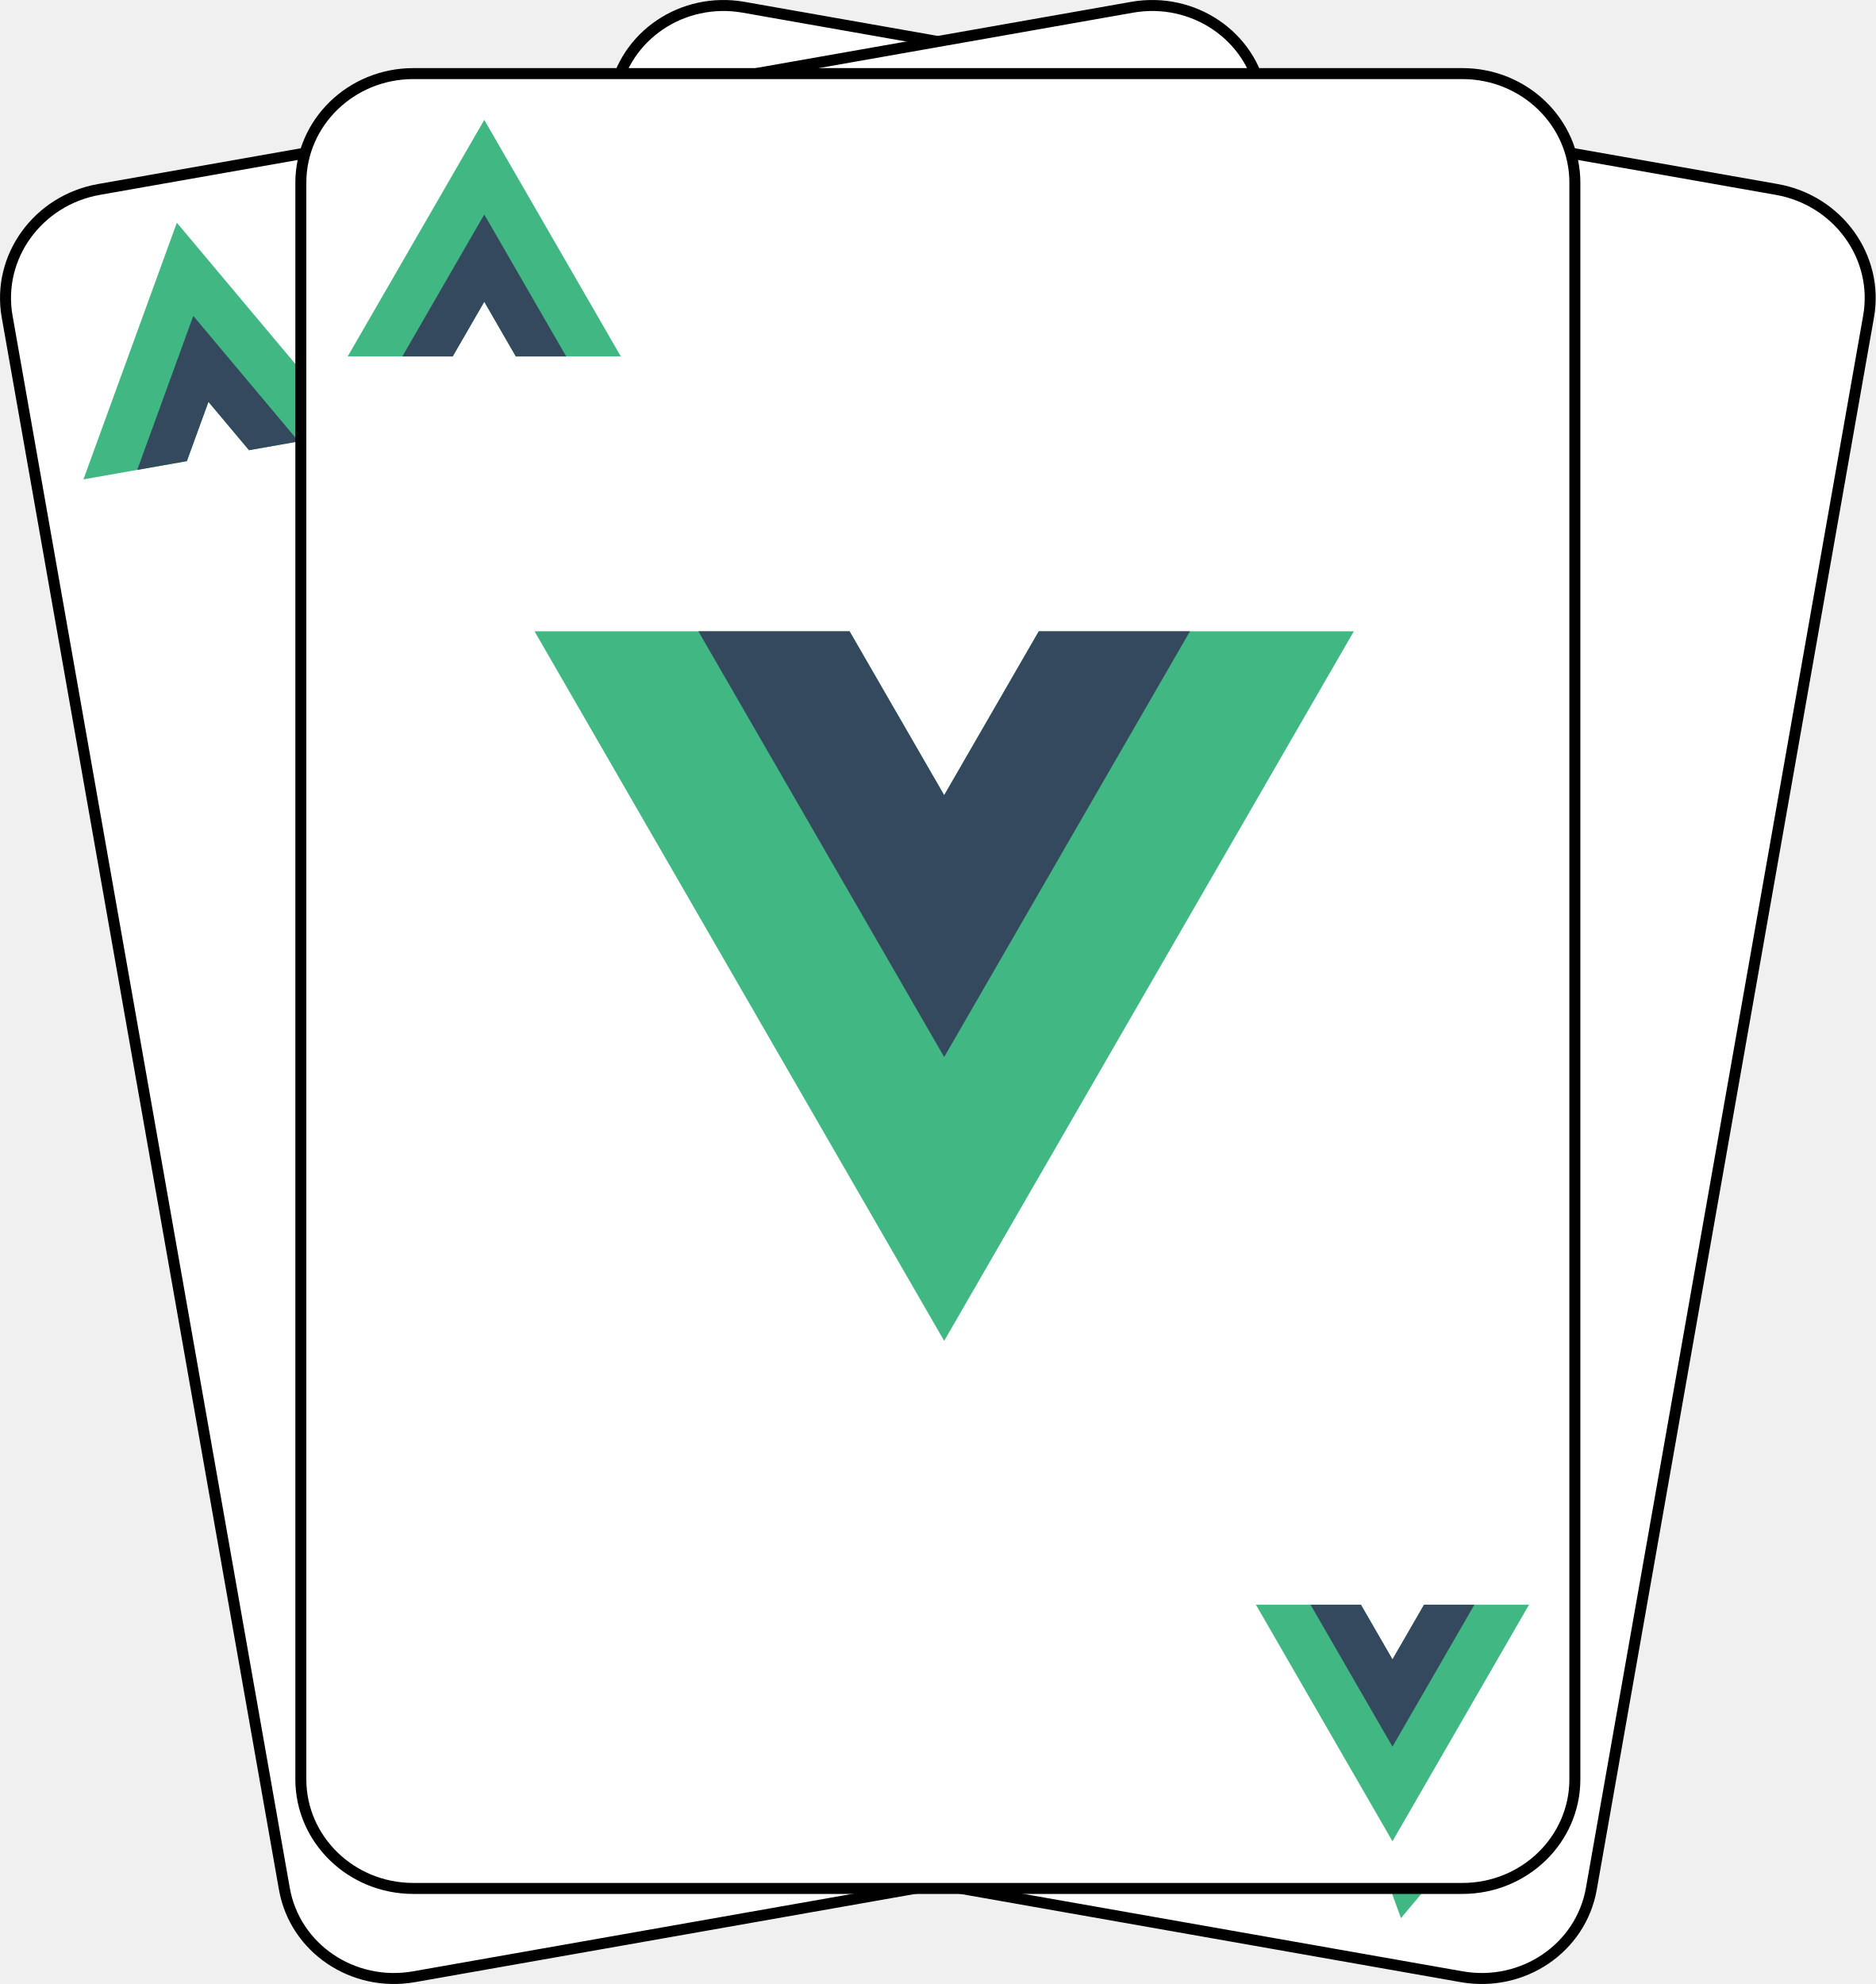
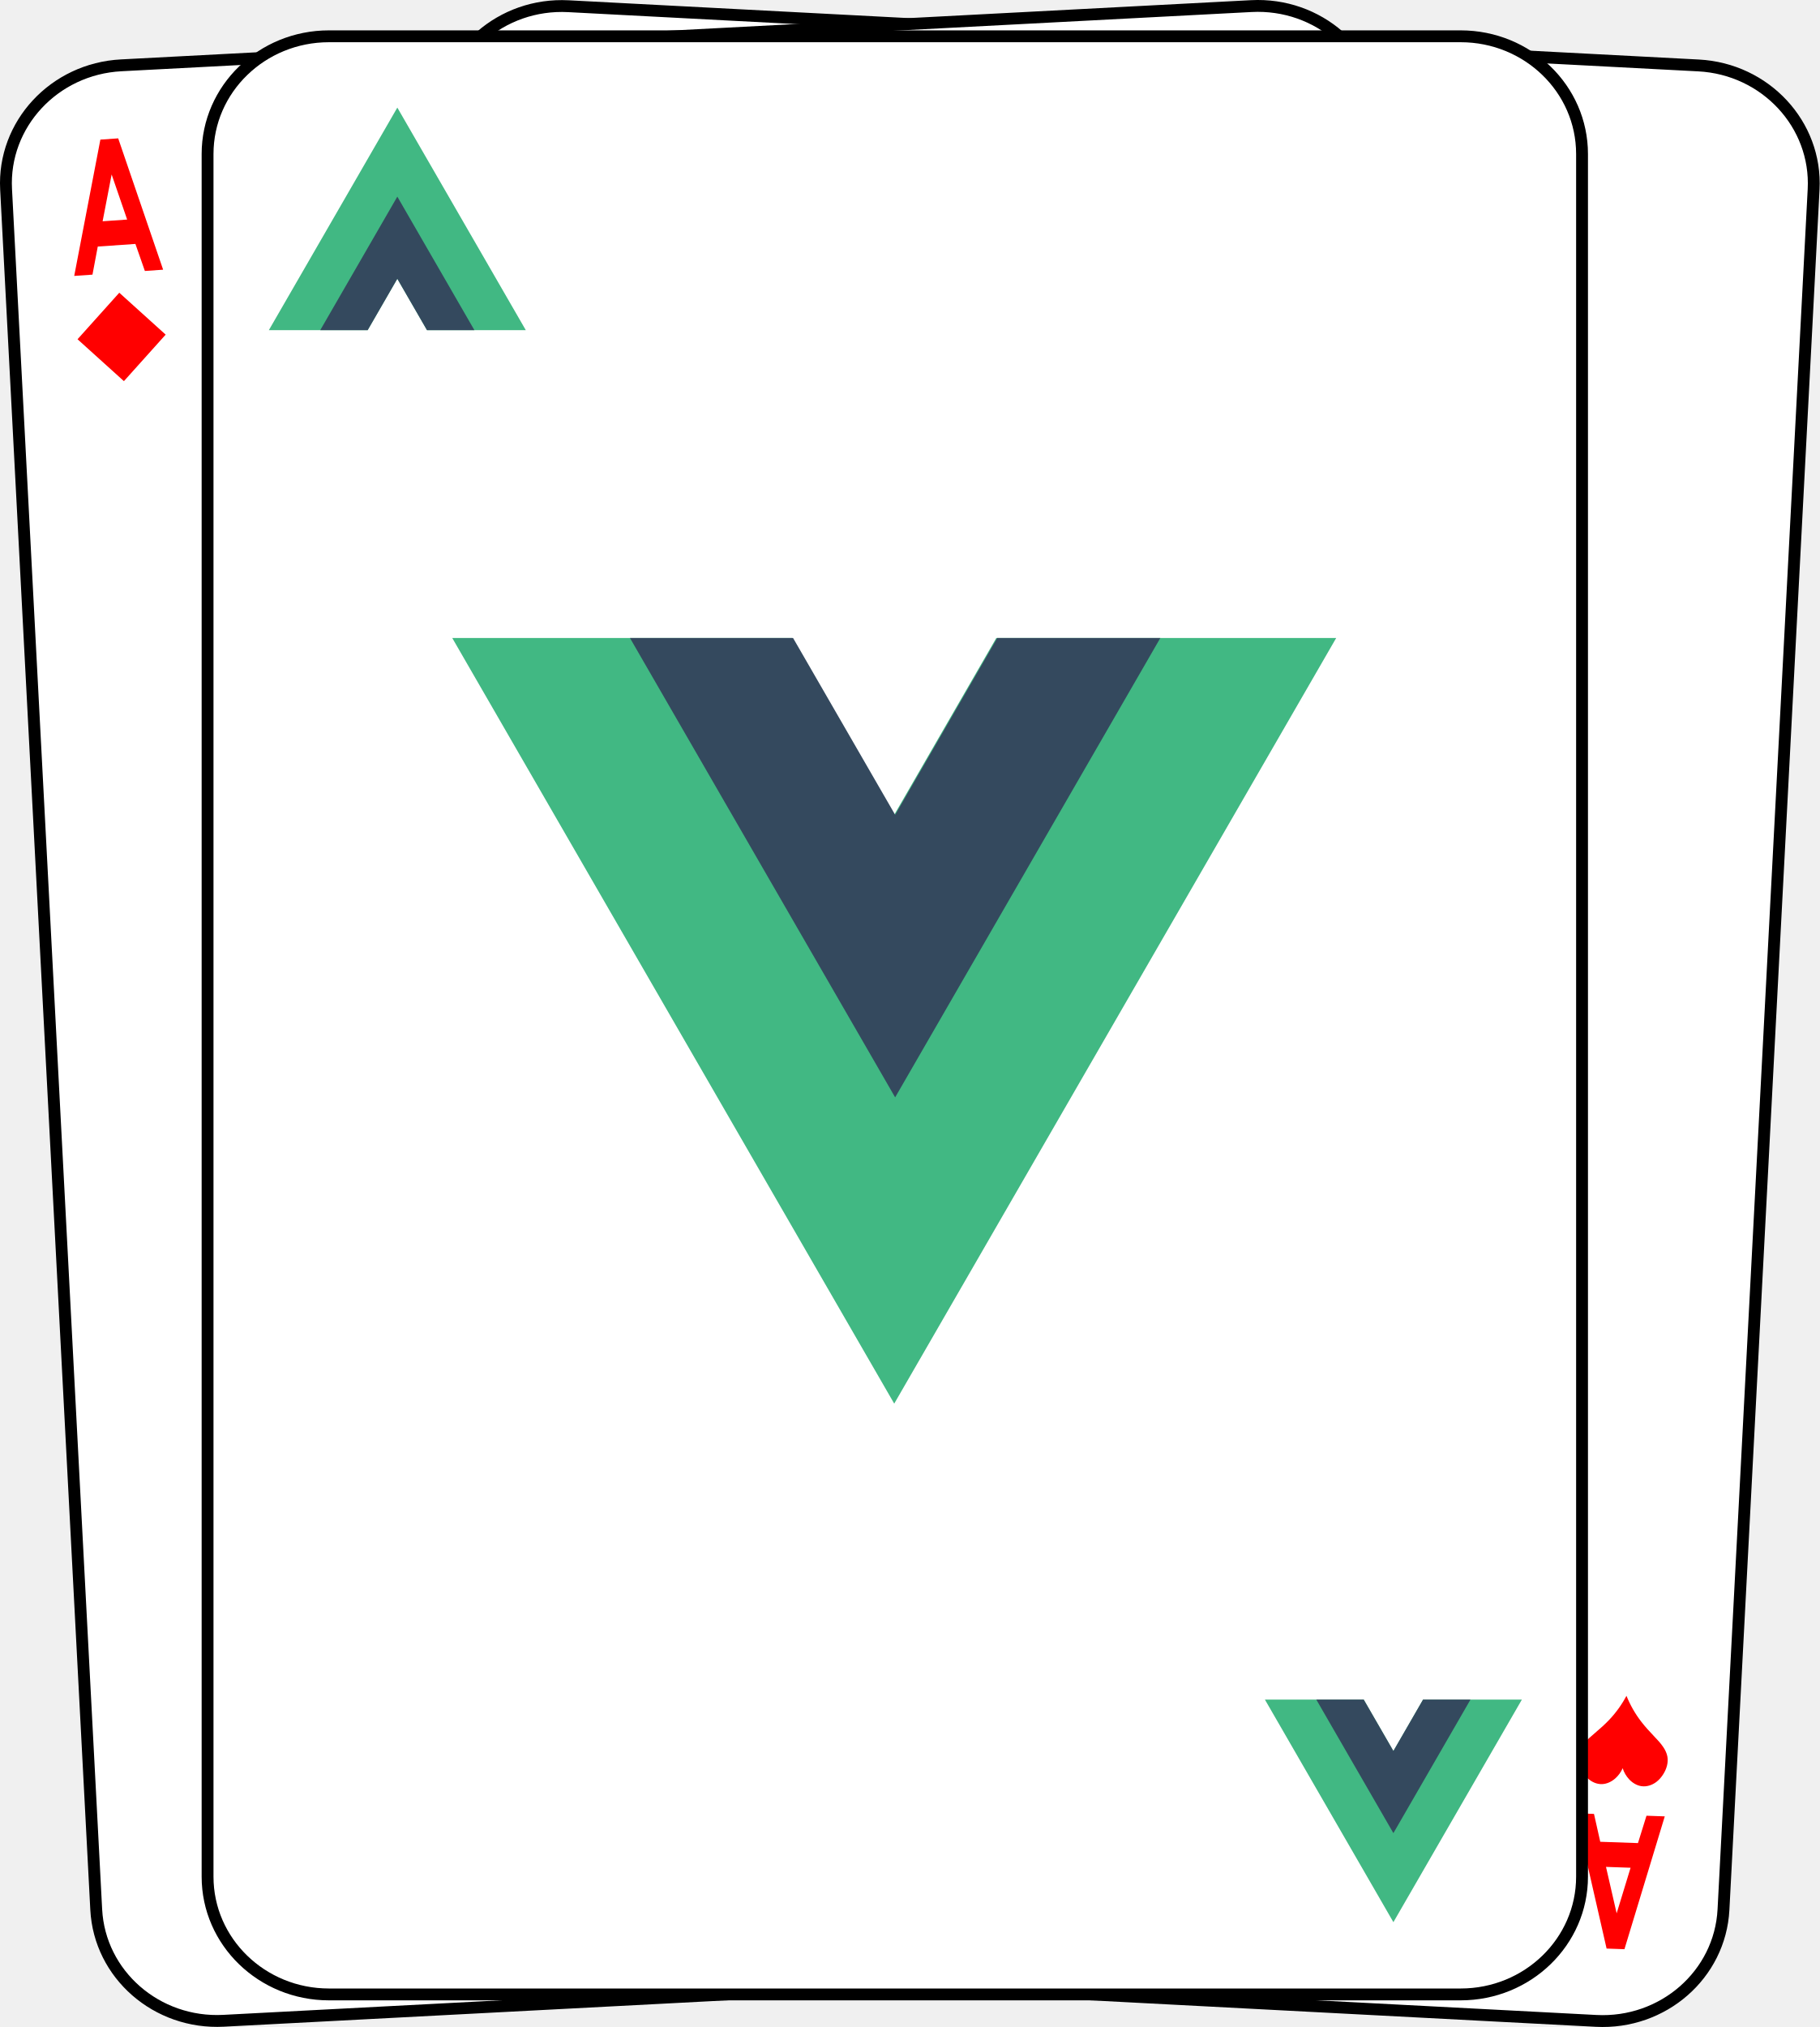
- <svg xmlns="http://www.w3.org/2000/svg" width="341.503" height="361.204" id="svg2" version="1.1">
+ <svg xmlns="http://www.w3.org/2000/svg" width="196.564" height="218.926" id="svg2" version="1.1">
  <defs id="defs4" />
-   <g transform="translate(53.09104,10.85206)" id="g1008" style="display:inline">
-     <g style="stroke-width:2;stroke-miterlimit:4.3;stroke-dasharray:none" transform="rotate(10,112.1926,343.2129)" id="g1006">
-       <rect style="opacity:1;fill:#ffffff;fill-opacity:1;stroke:#000000;stroke-width:2;stroke-linecap:butt;stroke-linejoin:miter;stroke-miterlimit:4.3;stroke-dasharray:none;stroke-opacity:1" id="rect968" width="231.955" height="330.408" x="1.022" y="1.022" ry="19.866" rx="20.485" />
-       <g style="fill:none;stroke:#000000;stroke-width:27.175;stroke-miterlimit:4.3;stroke-dasharray:none;stroke-opacity:1" id="g970" transform="matrix(0.07348588,0,0,0.07370838,-248.0173,214.2385)" />
-       <g transform="matrix(0.07348588,0,0,0.07370838,-248.0173,214.2385)" id="g972" style="fill:none;stroke:#000000;stroke-width:27.175;stroke-miterlimit:4.3;stroke-dasharray:none;stroke-opacity:1" clip-path="none" />
-       <g style="fill:none;stroke:#000000;stroke-width:27.175;stroke-miterlimit:4.3;stroke-dasharray:none;stroke-opacity:1" id="g974" transform="matrix(0.07348588,0,0,0.07370838,-248.0173,214.2385)" />
-       <g style="stroke-width:7.896;stroke-miterlimit:4.3;stroke-dasharray:none" transform="matrix(0.2532791,0,0,0.2532791,-4.940094,-7.010286)" id="g984">
-         <g style="stroke-width:7.896;stroke-miterlimit:4.3;stroke-dasharray:none" transform="translate(178.06,235.01)" id="g978">
-           <path style="stroke-width:7.896;stroke-miterlimit:4.3;stroke-dasharray:none" d="M 0,0 -22.669,-39.264 -45.338,0 h -75.491 L -22.669,-170.02 75.491,0 Z" fill="#41b883" id="path976" />
+   <g transform="translate(79.72587,4.717439)" id="g1008" style="display:inline">
+     <g id="right-card" transform="matrix(1.272641,0.06669625,-0.06669625,1.272641,-178.0144,-12.64208)">
+       <g id="g1006" transform="matrix(0.5022651,0,0,0.5022651,114.6848,-0.3357282)" style="stroke-width:2;stroke-miterlimit:4.3;stroke-dasharray:none">
+         <rect rx="20.485" ry="19.866" y="1.022" x="1.022" height="330.408" width="231.955" id="rect968" style="opacity:1;fill:#ffffff;fill-opacity:1;stroke:#000000;stroke-width:2;stroke-linecap:butt;stroke-linejoin:miter;stroke-miterlimit:4.3;stroke-dasharray:none;stroke-opacity:1" />
+         <g transform="matrix(0.07348588,0,0,0.07370838,-248.0173,214.2385)" id="g970" style="fill:none;stroke:#000000;stroke-width:27.175;stroke-miterlimit:4.3;stroke-dasharray:none;stroke-opacity:1" />
+         <g clip-path="none" style="fill:none;stroke:#000000;stroke-width:27.175;stroke-miterlimit:4.3;stroke-dasharray:none;stroke-opacity:1" id="g972" transform="matrix(0.07348588,0,0,0.07370838,-248.0173,214.2385)" />
+         <g transform="matrix(0.07348588,0,0,0.07370838,-248.0173,214.2385)" id="g974" style="fill:none;stroke:#000000;stroke-width:27.175;stroke-miterlimit:4.3;stroke-dasharray:none;stroke-opacity:1" />
+         <g id="g984" transform="matrix(0.2532791,0,0,0.2532791,-4.940094,-7.010286)" style="stroke-width:7.896;stroke-miterlimit:4.3;stroke-dasharray:none">
+           <g id="g978" transform="translate(178.06,235.01)" style="stroke-width:7.896;stroke-miterlimit:4.3;stroke-dasharray:none" />
+           <g id="g982" transform="translate(178.06,235.01)" style="stroke-width:7.896;stroke-miterlimit:4.3;stroke-dasharray:none" />
        </g>
-         <g style="stroke-width:7.896;stroke-miterlimit:4.3;stroke-dasharray:none" transform="translate(178.06,235.01)" id="g982">
-           <path style="stroke-width:7.896;stroke-miterlimit:4.3;stroke-dasharray:none" d="M 0,0 -22.669,-39.264 -45.338,0 H -81.565 L -22.669,-102.01 36.227,0 Z" fill="#34495e" id="path980" />
+         <g transform="matrix(0.7598371,0,0,-0.7598371,0.07876738,281.1232)" id="g994" style="stroke-width:2.632;stroke-miterlimit:4.3;stroke-dasharray:none">
+           <g transform="translate(178.06,235.01)" id="g988" style="stroke-width:2.632;stroke-miterlimit:4.3;stroke-dasharray:none" />
+           <g transform="translate(178.06,235.01)" id="g992" style="stroke-width:2.632;stroke-miterlimit:4.3;stroke-dasharray:none" />
+         </g>
+         <g transform="matrix(0.2532791,0,0,-0.2532791,160.4119,339.3014)" id="g1004" style="stroke-width:7.896;stroke-miterlimit:4.3;stroke-dasharray:none">
+           <g transform="translate(178.06,235.01)" id="g998" style="stroke-width:7.896;stroke-miterlimit:4.3;stroke-dasharray:none" />
+           <g transform="translate(178.06,235.01)" id="g1002" style="stroke-width:7.896;stroke-miterlimit:4.3;stroke-dasharray:none" />
        </g>
      </g>
-       <g style="stroke-width:2.632;stroke-miterlimit:4.3;stroke-dasharray:none" id="g994" transform="matrix(0.7598371,0,0,-0.7598371,0.07876738,281.1232)">
-         <g style="stroke-width:2.632;stroke-miterlimit:4.3;stroke-dasharray:none" id="g988" transform="translate(178.06,235.01)">
-           <path style="stroke-width:2.632;stroke-miterlimit:4.3;stroke-dasharray:none" id="path986" fill="#41b883" d="M 0,0 -22.669,-39.264 -45.338,0 h -75.491 L -22.669,-170.02 75.491,0 Z" />
+       <path id="path3940-9-6-6" d="m 222.537,138.49 c -0.355,0.762 -0.813,1.474 -1.357,2.109 -0.351,0.41 -0.737,0.787 -1.128,1.158 -0.305,0.289 -0.616,0.577 -0.866,0.917 -0.169,0.23 -0.31,0.485 -0.377,0.764 -0.122,0.505 0.011,1.046 0.26,1.499 0.146,0.266 0.333,0.51 0.563,0.704 0.342,0.288 0.788,0.461 1.231,0.423 0.406,-0.035 0.785,-0.242 1.082,-0.526 0.262,-0.252 0.466,-0.566 0.596,-0.91 0.13,0.344 0.334,0.658 0.596,0.91 0.296,0.285 0.676,0.492 1.082,0.526 0.443,0.038 0.889,-0.135 1.231,-0.423 0.23,-0.194 0.417,-0.438 0.563,-0.704 0.249,-0.453 0.382,-0.995 0.26,-1.499 -0.067,-0.279 -0.208,-0.534 -0.377,-0.764 -0.25,-0.34 -0.561,-0.628 -0.866,-0.917 -0.391,-0.37 -0.777,-0.748 -1.128,-1.158 -0.544,-0.635 -1.002,-1.347 -1.357,-2.109" style="fill:#ff0000;fill-opacity:1;stroke:none;stroke-width:0.401" />
+       <path id="path898" style="font-style:normal;font-variant:normal;font-weight:bold;font-stretch:normal;font-size:32.766px;line-height:1.25;font-family:'Levenim MT';-inkscape-font-specification:'Sans Bold';letter-spacing:0px;word-spacing:0px;fill:#ff0000;fill-opacity:1;stroke:none;stroke-width:0.401" d="m 218.765,148.648 1.551,-0.027 0.654,2.331 3.198,-0.056 0.599,-2.353 1.551,-0.027 -2.824,11.42 -1.514,0.026 z m 2.802,4.404 1.108,3.884 0.977,-3.921 z" />
+     </g>
+   </g>
+   <g transform="translate(79.72587,4.717439)" id="g966" style="display:inline">
+     <g id="left-card" transform="matrix(1.274387,0,0,1.274387,143.3555,-1.971272)">
+       <g id="g964" transform="matrix(0.5022651,0,0,0.5022651,-155.4511,-0.33573)" style="stroke-width:2;stroke-miterlimit:4.3;stroke-dasharray:none">
+         <g transform="matrix(0.07348588,0,0,0.07370838,-248.0173,214.2385)" id="g928" style="fill:none;stroke:#000000;stroke-width:27.175;stroke-miterlimit:4.3;stroke-dasharray:none;stroke-opacity:1" />
+         <g clip-path="none" style="fill:none;stroke:#000000;stroke-width:27.175;stroke-miterlimit:4.3;stroke-dasharray:none;stroke-opacity:1" id="g930" transform="matrix(0.07348588,0,0,0.07370838,-248.0173,214.2385)" />
+         <g transform="matrix(0.07348588,0,0,0.07370838,-248.0173,214.2385)" id="g932" style="fill:none;stroke:#000000;stroke-width:27.175;stroke-miterlimit:4.3;stroke-dasharray:none;stroke-opacity:1" />
+         <g transform="matrix(0.7598371,0,0,-0.7598371,0.07876738,281.1232)" id="g952" style="stroke-width:2.632;stroke-miterlimit:4.3;stroke-dasharray:none">
+           <g transform="translate(178.06,235.01)" id="g946" style="stroke-width:2.632;stroke-miterlimit:4.3;stroke-dasharray:none" />
+           <g transform="translate(178.06,235.01)" id="g950" style="stroke-width:2.632;stroke-miterlimit:4.3;stroke-dasharray:none" />
        </g>
-         <g style="stroke-width:2.632;stroke-miterlimit:4.3;stroke-dasharray:none" id="g992" transform="translate(178.06,235.01)">
-           <path style="stroke-width:2.632;stroke-miterlimit:4.3;stroke-dasharray:none" id="path990" fill="#34495e" d="M 0,0 -22.669,-39.264 -45.338,0 H -81.565 L -22.669,-102.01 36.227,0 Z" />
-         </g>
-       </g>
-       <g style="stroke-width:7.896;stroke-miterlimit:4.3;stroke-dasharray:none" id="g1004" transform="matrix(0.2532791,0,0,-0.2532791,160.4119,339.3014)">
-         <g style="stroke-width:7.896;stroke-miterlimit:4.3;stroke-dasharray:none" id="g998" transform="translate(178.06,235.01)">
-           <path style="stroke-width:7.896;stroke-miterlimit:4.3;stroke-dasharray:none" id="path996" fill="#41b883" d="M 0,0 -22.669,-39.264 -45.338,0 h -75.491 L -22.669,-170.02 75.491,0 Z" />
-         </g>
-         <g style="stroke-width:7.896;stroke-miterlimit:4.3;stroke-dasharray:none" id="g1002" transform="translate(178.06,235.01)">
-           <path style="stroke-width:7.896;stroke-miterlimit:4.3;stroke-dasharray:none" id="path1000" fill="#34495e" d="M 0,0 -22.669,-39.264 -45.338,0 H -81.565 L -22.669,-102.01 36.227,0 Z" />
+         <g transform="matrix(0.2532791,0,0,-0.2532791,160.4119,339.3014)" id="g962" style="stroke-width:7.896;stroke-miterlimit:4.3;stroke-dasharray:none">
+           <g transform="translate(178.06,235.01)" id="g956" style="stroke-width:7.896;stroke-miterlimit:4.3;stroke-dasharray:none" />
+           <g transform="translate(178.06,235.01)" id="g960" style="stroke-width:7.896;stroke-miterlimit:4.3;stroke-dasharray:none" />
        </g>
      </g>
    </g>
-   </g>
-   <g transform="translate(53.09104,10.85206)" id="g966" style="display:inline">
-     <g style="stroke-width:2;stroke-miterlimit:4.3;stroke-dasharray:none" transform="rotate(-10,122.4677,335.6653)" id="g964">
-       <rect style="opacity:1;fill:#ffffff;fill-opacity:1;stroke:#000000;stroke-width:2;stroke-linecap:butt;stroke-linejoin:miter;stroke-miterlimit:4.3;stroke-dasharray:none;stroke-opacity:1" id="rect926" width="231.955" height="330.408" x="1.022" y="1.022" ry="19.866" rx="20.485" />
-       <g style="fill:none;stroke:#000000;stroke-width:27.175;stroke-miterlimit:4.3;stroke-dasharray:none;stroke-opacity:1" id="g928" transform="matrix(0.07348588,0,0,0.07370838,-248.0173,214.2385)" />
-       <g transform="matrix(0.07348588,0,0,0.07370838,-248.0173,214.2385)" id="g930" style="fill:none;stroke:#000000;stroke-width:27.175;stroke-miterlimit:4.3;stroke-dasharray:none;stroke-opacity:1" clip-path="none" />
-       <g style="fill:none;stroke:#000000;stroke-width:27.175;stroke-miterlimit:4.3;stroke-dasharray:none;stroke-opacity:1" id="g932" transform="matrix(0.07348588,0,0,0.07370838,-248.0173,214.2385)" />
-       <g style="stroke-width:7.896;stroke-miterlimit:4.3;stroke-dasharray:none" transform="matrix(0.2532791,0,0,0.2532791,-4.940094,-7.010286)" id="g942">
-         <g style="stroke-width:7.896;stroke-miterlimit:4.3;stroke-dasharray:none" transform="translate(178.06,235.01)" id="g936">
-           <path style="stroke-width:7.896;stroke-miterlimit:4.3;stroke-dasharray:none" d="M 0,0 -22.669,-39.264 -45.338,0 h -75.491 L -22.669,-170.02 75.491,0 Z" fill="#41b883" id="path934" />
-         </g>
-         <g style="stroke-width:7.896;stroke-miterlimit:4.3;stroke-dasharray:none" transform="translate(178.06,235.01)" id="g940">
-           <path style="stroke-width:7.896;stroke-miterlimit:4.3;stroke-dasharray:none" d="M 0,0 -22.669,-39.264 -45.338,0 H -81.565 L -22.669,-102.01 36.227,0 Z" fill="#34495e" id="path938" />
-         </g>
-       </g>
-       <g style="stroke-width:2.632;stroke-miterlimit:4.3;stroke-dasharray:none" id="g952" transform="matrix(0.7598371,0,0,-0.7598371,0.07876738,281.1232)">
-         <g style="stroke-width:2.632;stroke-miterlimit:4.3;stroke-dasharray:none" id="g946" transform="translate(178.06,235.01)">
-           <path style="stroke-width:2.632;stroke-miterlimit:4.3;stroke-dasharray:none" id="path944" fill="#41b883" d="M 0,0 -22.669,-39.264 -45.338,0 h -75.491 L -22.669,-170.02 75.491,0 Z" />
-         </g>
-         <g style="stroke-width:2.632;stroke-miterlimit:4.3;stroke-dasharray:none" id="g950" transform="translate(178.06,235.01)">
-           <path style="stroke-width:2.632;stroke-miterlimit:4.3;stroke-dasharray:none" id="path948" fill="#34495e" d="M 0,0 -22.669,-39.264 -45.338,0 H -81.565 L -22.669,-102.01 36.227,0 Z" />
-         </g>
-       </g>
-       <g style="stroke-width:7.896;stroke-miterlimit:4.3;stroke-dasharray:none" id="g962" transform="matrix(0.2532791,0,0,-0.2532791,160.4119,339.3014)">
-         <g style="stroke-width:7.896;stroke-miterlimit:4.3;stroke-dasharray:none" id="g956" transform="translate(178.06,235.01)">
-           <path style="stroke-width:7.896;stroke-miterlimit:4.3;stroke-dasharray:none" id="path954" fill="#41b883" d="M 0,0 -22.669,-39.264 -45.338,0 h -75.491 L -22.669,-170.02 75.491,0 Z" />
-         </g>
-         <g style="stroke-width:7.896;stroke-miterlimit:4.3;stroke-dasharray:none" id="g960" transform="translate(178.06,235.01)">
-           <path style="stroke-width:7.896;stroke-miterlimit:4.3;stroke-dasharray:none" id="path958" fill="#34495e" d="M 0,0 -22.669,-39.264 -45.338,0 H -81.565 L -22.669,-102.01 36.227,0 Z" />
-         </g>
-       </g>
+     <g transform="rotate(-3,24.17373,490.1977)" id="g909">
+       <rect transform="matrix(0.6400802,0,0,0.6400802,-54.7493,-2.399122)" style="display:inline;opacity:1;fill:#ffffff;fill-opacity:1;stroke:#000000;stroke-width:2;stroke-linecap:butt;stroke-linejoin:miter;stroke-miterlimit:4.3;stroke-dasharray:none;stroke-opacity:1" id="rect926" width="231.955" height="330.408" x="1.022" y="1.022" ry="19.866" rx="20.485" />
+       <path style="display:inline;fill:#ff0000;fill-opacity:1;stroke:none;stroke-width:0.506" d="m -42.469,22.771 4.766,4.781 -4.766,4.781 -4.766,-4.781 z" id="path4884-1-4-5-3-5-17" />
+       <path id="path898-0" style="font-style:normal;font-variant:normal;font-weight:bold;font-stretch:normal;font-size:32.766px;line-height:1.25;font-family:'Levenim MT';-inkscape-font-specification:'Sans Bold';letter-spacing:0px;word-spacing:0px;display:inline;fill:#ff0000;fill-opacity:1;stroke:none;stroke-width:0.511" d="m -47.235,20.702 1.977,-0.035 0.729,-2.998 4.076,-0.071 0.867,2.97 1.977,-0.035 -4.105,-14.419 -1.929,0.034 z m 3.372,-5.733 1.238,-4.996 1.418,4.95 z" />
    </g>
  </g>
-   <g transform="translate(53.09104,10.85206)" id="layer2" style="display:inline">
-     <g style="stroke-width:2;stroke-miterlimit:4.3;stroke-dasharray:none" id="g1157" transform="translate(0.6603316,1.523621)">
+   <g transform="translate(79.72587,4.717439)" id="layer2" style="display:inline">
+     <g style="stroke-width:2;stroke-miterlimit:4.3;stroke-dasharray:none;image-rendering:auto" id="middle-card" transform="matrix(0.6400803,0,0,0.6400803,-57.95844,-1.451875)">
      <rect rx="20.485" ry="19.866" y="1.022" x="1.022" height="330.408" width="231.955" id="rect4266" style="opacity:1;fill:#ffffff;fill-opacity:1;stroke:#000000;stroke-width:2;stroke-linecap:butt;stroke-linejoin:miter;stroke-miterlimit:4.3;stroke-dasharray:none;stroke-opacity:1" />
      <g transform="matrix(0.07348588,0,0,0.07370838,-248.0173,214.2385)" id="g4233" style="fill:none;stroke:#000000;stroke-width:27.175;stroke-miterlimit:4.3;stroke-dasharray:none;stroke-opacity:1" />
      <g clip-path="none" style="fill:none;stroke:#000000;stroke-width:27.175;stroke-miterlimit:4.3;stroke-dasharray:none;stroke-opacity:1" id="g4211" transform="matrix(0.07348588,0,0,0.07370838,-248.0173,214.2385)" />
      <g transform="matrix(0.07348588,0,0,0.07370838,-248.0173,214.2385)" id="g4227" style="fill:none;stroke:#000000;stroke-width:27.175;stroke-miterlimit:4.3;stroke-dasharray:none;stroke-opacity:1" />
-       <g style="stroke-width:7.896;stroke-miterlimit:4.3;stroke-dasharray:none" id="g86-0" transform="matrix(0.2532791,0,0,0.2532791,-4.940094,-7.010286)">
+       <g style="stroke-width:7.896;stroke-miterlimit:4.3;stroke-dasharray:none" id="g86-0" transform="matrix(0.2532791,0,0,0.2532791,-4.940094,-3.028325)">
        <g style="stroke-width:7.896;stroke-miterlimit:4.3;stroke-dasharray:none" id="g80-6" transform="translate(178.06,235.01)">
-           <path style="stroke-width:7.896;stroke-miterlimit:4.3;stroke-dasharray:none" id="path78-5" fill="#41b883" d="M 0,0 -22.669,-39.264 -45.338,0 h -75.491 L -22.669,-170.02 75.491,0 Z" />
+           <path style="stroke-width:6.887;stroke-miterlimit:4.3;stroke-dasharray:none" id="path78-5" fill="#41b883" d="M -8.316,-23.239 -28.086,-57.482 -47.856,-23.239 H -113.692 L -28.086,-171.514 57.52,-23.239 Z" />
        </g>
        <g style="stroke-width:7.896;stroke-miterlimit:4.3;stroke-dasharray:none" id="g84-9" transform="translate(178.06,235.01)">
-           <path style="stroke-width:7.896;stroke-miterlimit:4.3;stroke-dasharray:none" id="path82-8" fill="#34495e" d="M 0,0 -22.669,-39.264 -45.338,0 H -81.565 L -22.669,-102.01 36.227,0 Z" />
+           <path style="stroke-width:6.887;stroke-miterlimit:4.3;stroke-dasharray:none" id="path82-8" fill="#34495e" d="m -8.316,-23.239 -19.77,-34.242 -19.77,34.242 h -31.594 l 51.363,-88.963 51.363,88.963 z" />
        </g>
      </g>
-       <g style="stroke-width:2.632;stroke-miterlimit:4.3;stroke-dasharray:none" transform="matrix(0.7598371,0,0,-0.7598371,0.07876738,281.1232)" id="g144">
+       <g style="stroke-width:2.632;stroke-miterlimit:4.3;stroke-dasharray:none" transform="matrix(0.7598371,0,0,-0.7598371,-0.3896333,281.1232)" id="g144">
        <g style="stroke-width:2.632;stroke-miterlimit:4.3;stroke-dasharray:none" transform="translate(178.06,235.01)" id="g138">
-           <path style="stroke-width:2.632;stroke-miterlimit:4.3;stroke-dasharray:none" d="M 0,0 -22.669,-39.264 -45.338,0 h -75.491 L -22.669,-170.02 75.491,0 Z" fill="#41b883" id="path136" />
+           <path style="stroke-width:2.632;stroke-miterlimit:4.3;stroke-dasharray:none" d="M -1.028,0 -23.697,-39.264 -46.366,0 h -75.491 l 98.16,-170.02 98.16,170.02 z" fill="#41b883" id="path136" />
        </g>
        <g style="stroke-width:2.632;stroke-miterlimit:4.3;stroke-dasharray:none" transform="translate(178.06,235.01)" id="g142">
-           <path style="stroke-width:2.632;stroke-miterlimit:4.3;stroke-dasharray:none" d="M 0,0 -22.669,-39.264 -45.338,0 H -81.565 L -22.669,-102.01 36.227,0 Z" fill="#34495e" id="path140" />
+           <path style="stroke-width:2.632;stroke-miterlimit:4.3;stroke-dasharray:none" d="M -0.823,0 -23.492,-39.264 -46.161,0 h -36.227 l 58.896,-102.01 58.896,102.01 z" fill="#34495e" id="path140" />
        </g>
      </g>
      <g style="stroke-width:7.896;stroke-miterlimit:4.3;stroke-dasharray:none" transform="matrix(0.2532791,0,0,-0.2532791,160.4119,339.3014)" id="g86-0-5">
        <g style="stroke-width:7.896;stroke-miterlimit:4.3;stroke-dasharray:none" transform="translate(178.06,235.01)" id="g80-6-9">
-           <path style="stroke-width:7.896;stroke-miterlimit:4.3;stroke-dasharray:none" d="M 0,0 -22.669,-39.264 -45.338,0 h -75.491 L -22.669,-170.02 75.491,0 Z" fill="#41b883" id="path78-5-0" />
+           <path style="stroke-width:6.887;stroke-miterlimit:4.3;stroke-dasharray:none" d="M 2.518,-7.518 -17.252,-41.76 -37.022,-7.518 H -102.858 L -17.252,-155.793 68.354,-7.518 Z" fill="#41b883" id="path78-5-0" />
        </g>
        <g style="stroke-width:7.896;stroke-miterlimit:4.3;stroke-dasharray:none" transform="translate(178.06,235.01)" id="g84-9-1">
-           <path style="stroke-width:7.896;stroke-miterlimit:4.3;stroke-dasharray:none" d="M 0,0 -22.669,-39.264 -45.338,0 H -81.565 L -22.669,-102.01 36.227,0 Z" fill="#34495e" id="path82-8-4" />
+           <path style="stroke-width:6.887;stroke-miterlimit:4.3;stroke-dasharray:none" d="M 2.518,-7.518 -17.252,-41.76 -37.022,-7.518 H -68.615 l 51.363,-88.963 51.363,88.963 z" fill="#34495e" id="path82-8-4" />
        </g>
      </g>
    </g>
  </g>
</svg>
